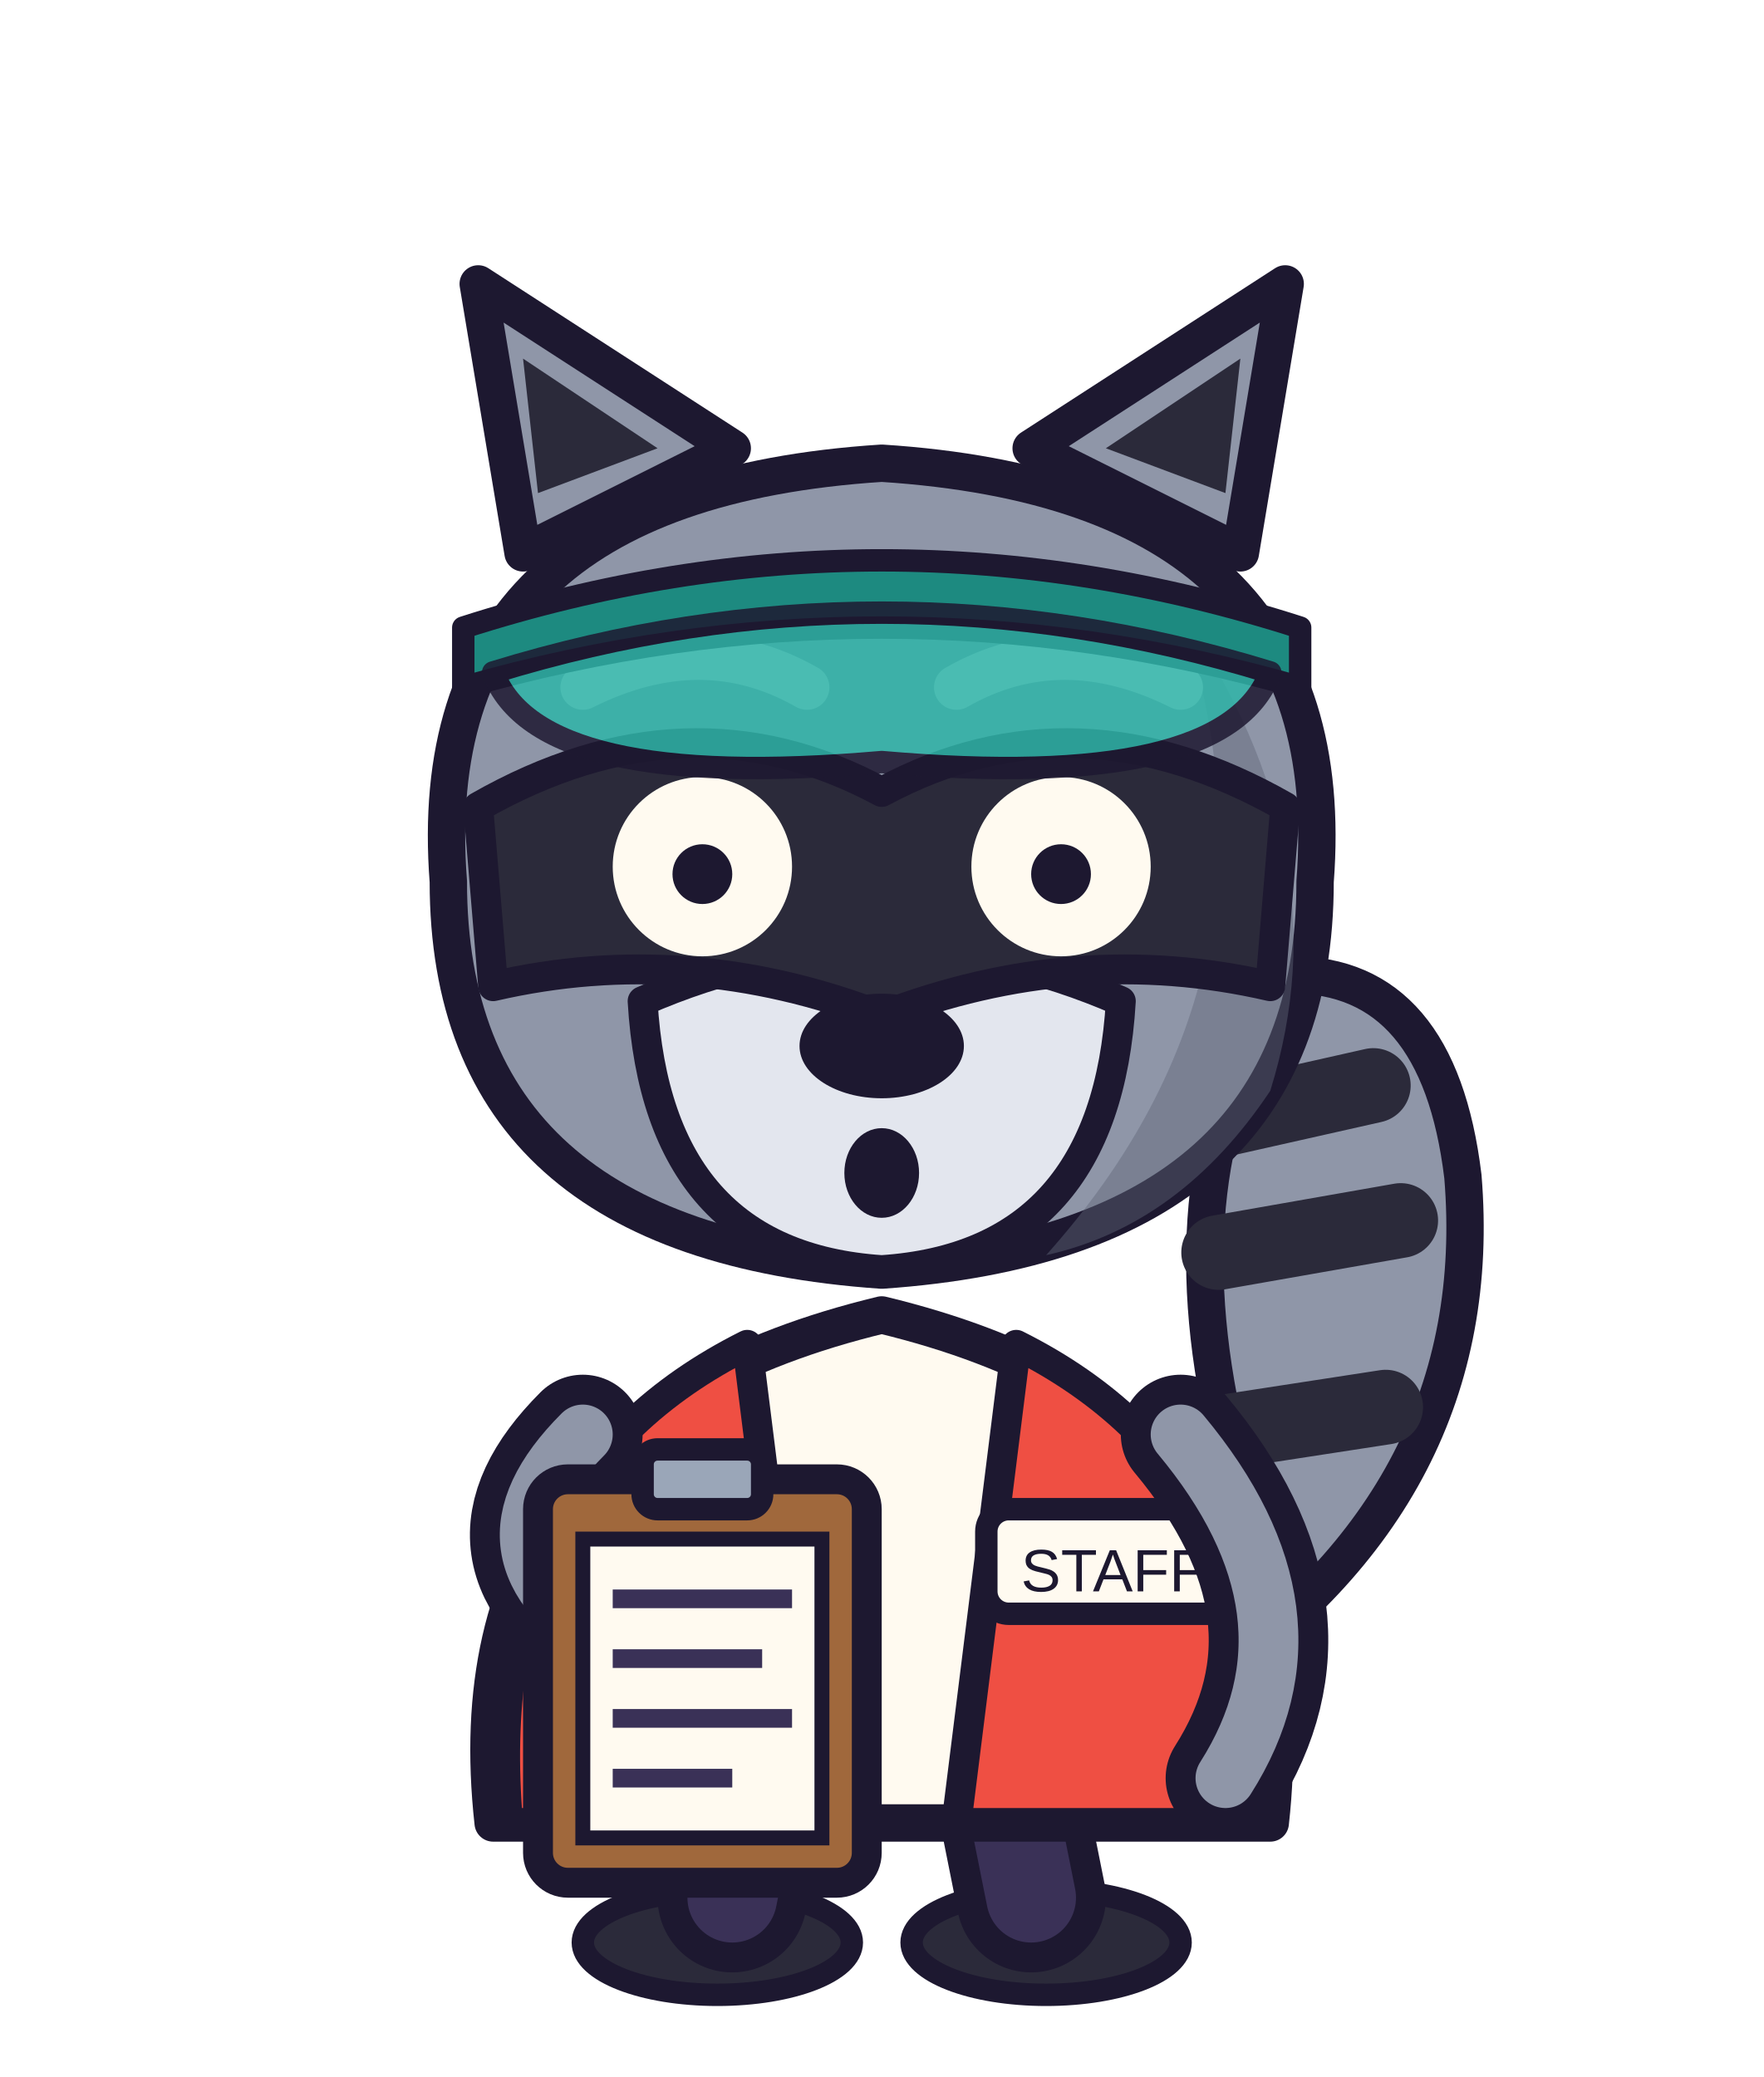
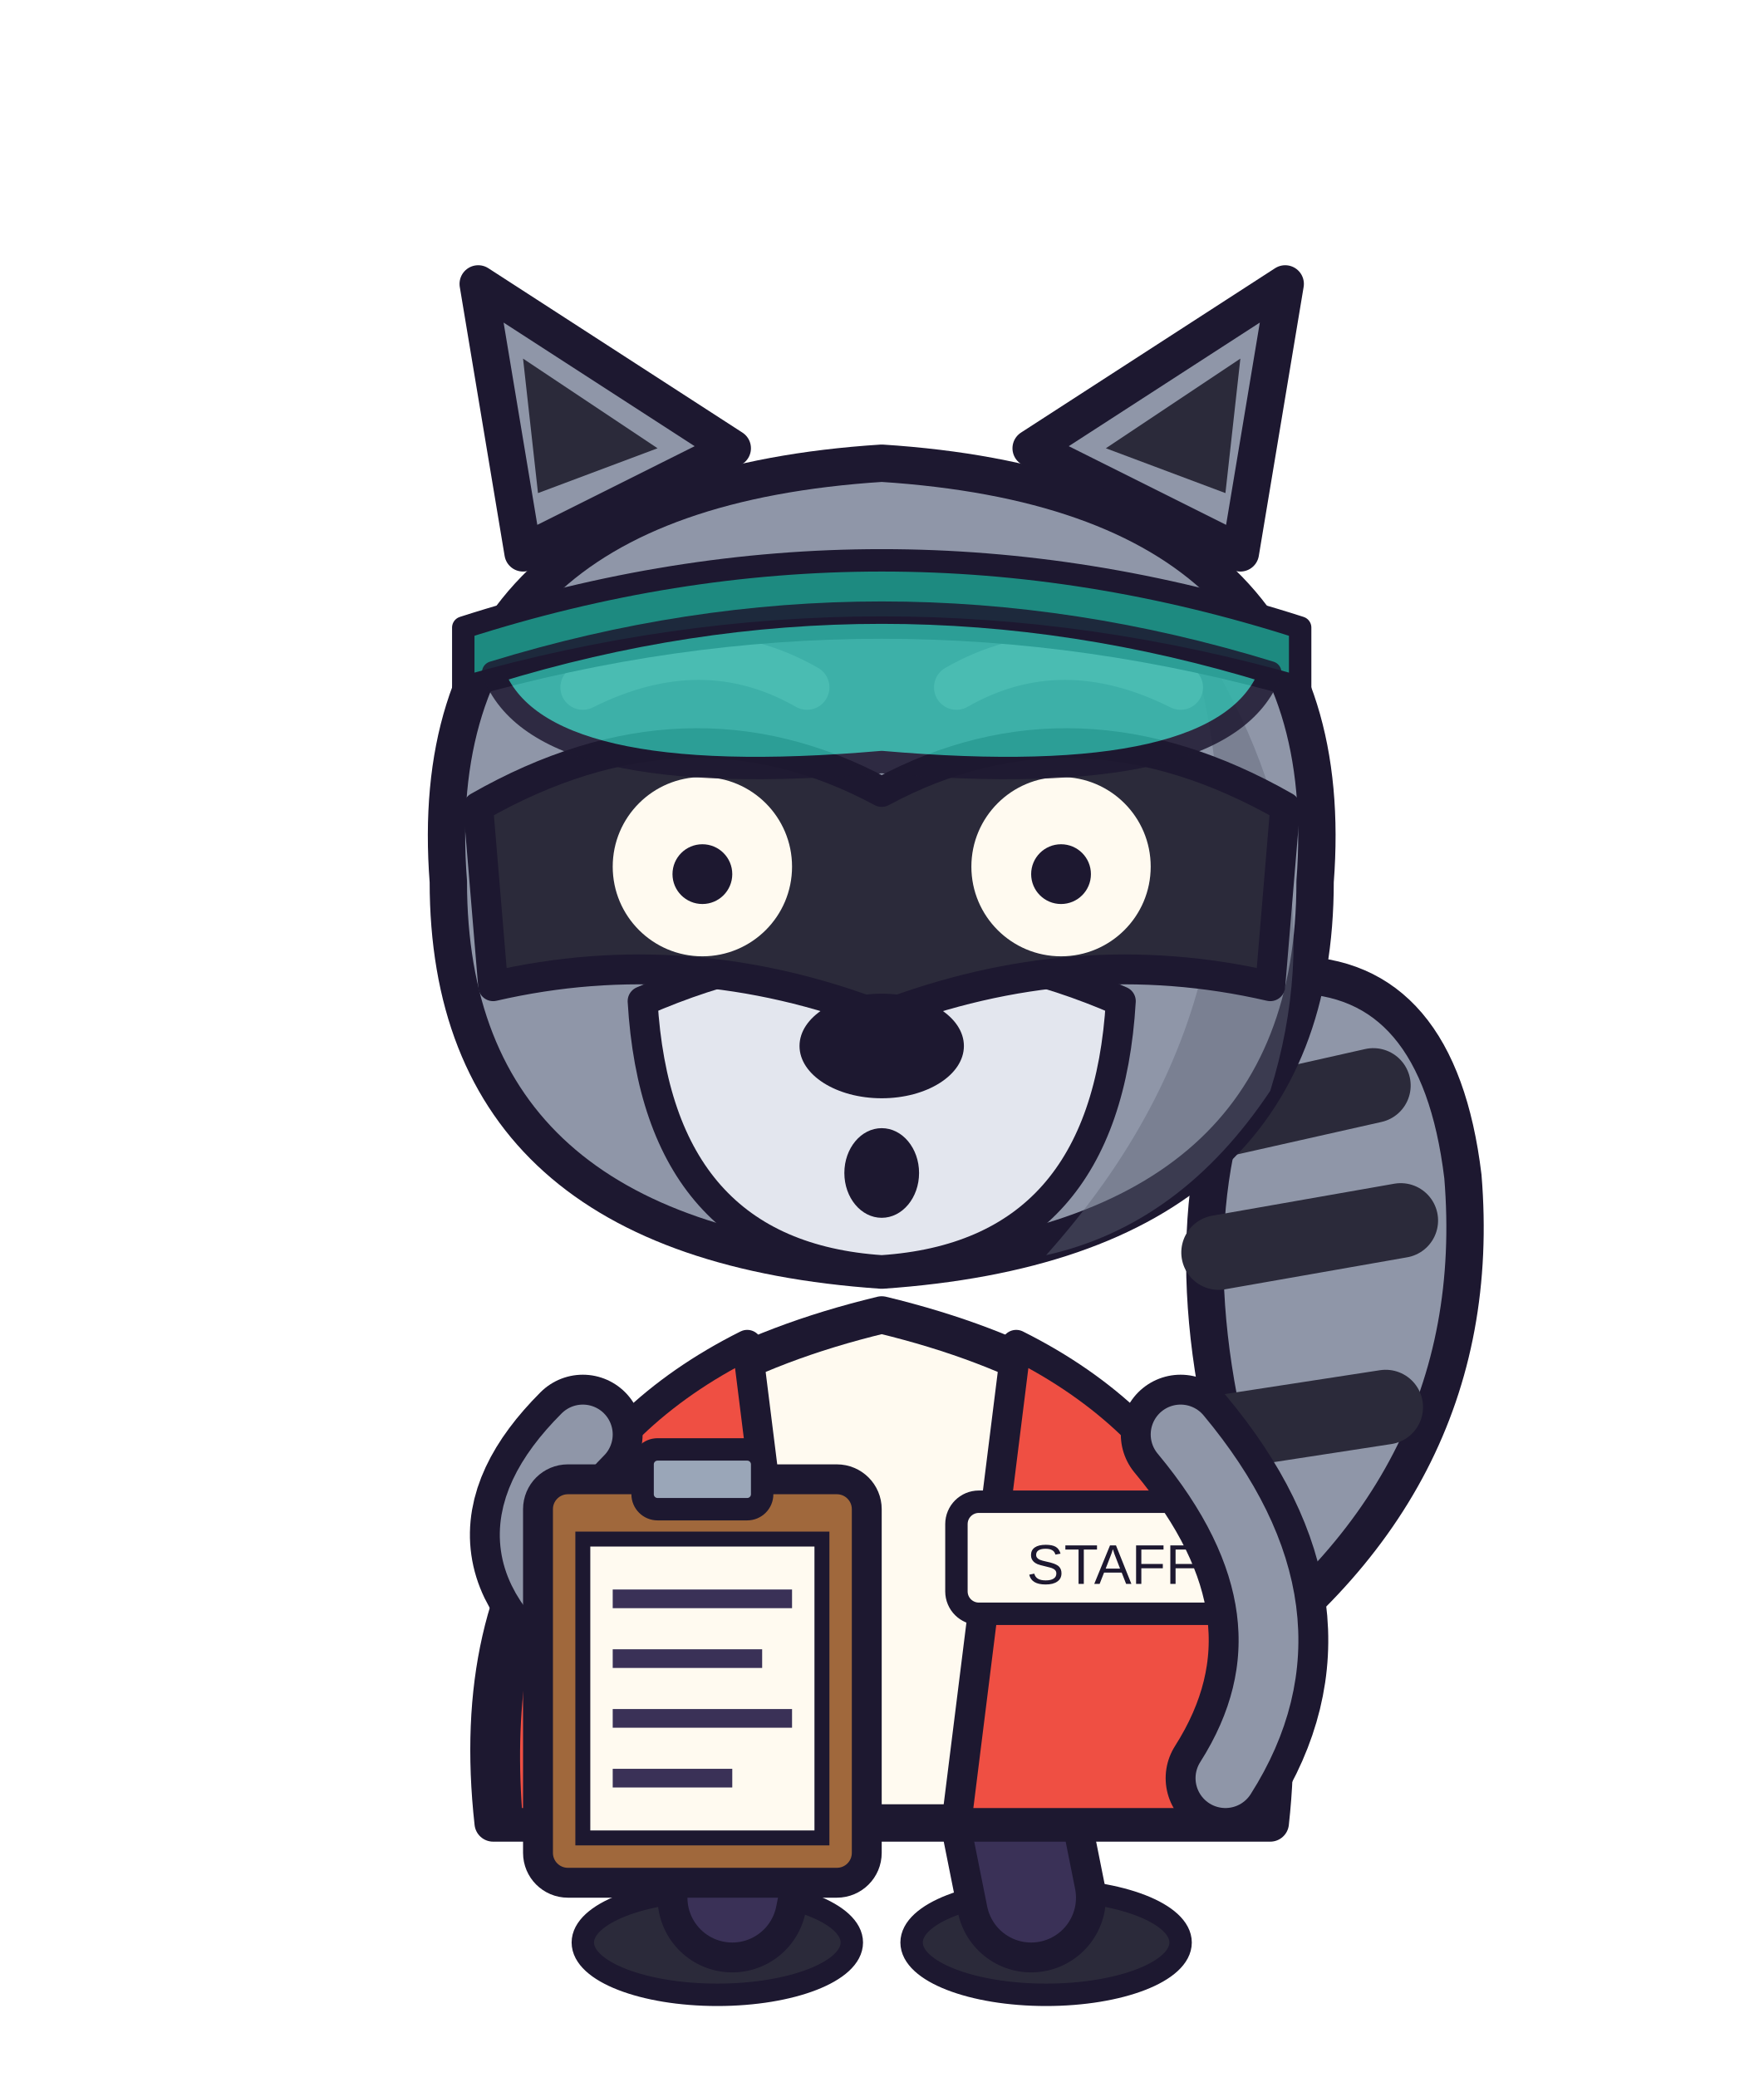
<svg xmlns="http://www.w3.org/2000/svg" viewBox="-8 -8 236 278" width="236" height="278">
  <g>
    <g transform="rotate(-24 160 210)">
      <path d="M150 214 Q196 206 210 166 Q218 140 200 132 Q176 146 168 180 Q160 200 150 214 Z" fill="#8f96a8" stroke="#1d1830" stroke-width="5" stroke-linejoin="round" stroke-linecap="round" />
      <path d="M204 150 L184 146 M200 168 L176 162 M188 190 L166 184" stroke="#2b2a3a" stroke-width="10" stroke-linecap="round" />
    </g>
    <ellipse cx="88" cy="252" rx="18" ry="7" fill="#2b2a3a" stroke="#1d1830" stroke-width="3" stroke-linejoin="round" stroke-linecap="round" />
    <ellipse cx="132" cy="252" rx="18" ry="7" fill="#2b2a3a" stroke="#1d1830" stroke-width="3" stroke-linejoin="round" stroke-linecap="round" />
    <g>
      <path d="M94 226 L90 246" fill="none" stroke="#1d1830" stroke-width="20" stroke-linecap="round" stroke-linejoin="round" />
      <path d="M94 226 L90 246" fill="none" stroke="#3a3157" stroke-width="12" stroke-linecap="round" stroke-linejoin="round" />
    </g>
    <g>
      <path d="M126 226 L130 246" fill="none" stroke="#1d1830" stroke-width="20" stroke-linecap="round" stroke-linejoin="round" />
      <path d="M126 226 L130 246" fill="none" stroke="#3a3157" stroke-width="12" stroke-linecap="round" stroke-linejoin="round" />
    </g>
    <path d="M58 236 Q52 182 110 168 Q168 182 162 236 Z" fill="#fffaf0" stroke="#1d1830" stroke-width="5" stroke-linejoin="round" stroke-linecap="round" />
    <path d="M60 236 Q56 190 92 172 L100 236 Z" fill="#ef4f43" stroke="#1d1830" stroke-width="4" stroke-linejoin="round" stroke-linecap="round" />
    <path d="M160 236 Q164 190 128 172 L120 236 Z" fill="#ef4f43" stroke="#1d1830" stroke-width="4" stroke-linejoin="round" stroke-linecap="round" />
-     <rect x="124" y="194" width="34" height="14" rx="3" fill="#fffaf0" stroke="#1d1830" stroke-width="3" stroke-linejoin="round" stroke-linecap="round" />
-     <text x="141" y="205" text-anchor="middle" font-size="8" font-family="Arial Black, Arial, sans-serif" fill="#1d1830">STAFF</text>
+     <rect x="120" y="193" width="42" height="15" rx="3" fill="#fffaf0" stroke="#1d1830" stroke-width="3" stroke-linejoin="round" stroke-linecap="round" />
+     <text x="141" y="204" text-anchor="middle" font-size="7.5" font-family="Arial Black, Arial, sans-serif" fill="#1d1830">STAFF</text>
    <g>
      <path d="M150 184 Q170 208 156 230" fill="none" stroke="#1d1830" stroke-width="16" stroke-linecap="round" stroke-linejoin="round" />
      <path d="M150 184 Q170 208 156 230" fill="none" stroke="#8f96a8" stroke-width="8" stroke-linecap="round" stroke-linejoin="round" />
    </g>
    <g>
      <path d="M70 184 Q54 200 74 212" fill="none" stroke="#1d1830" stroke-width="16" stroke-linecap="round" stroke-linejoin="round" />
      <path d="M70 184 Q54 200 74 212" fill="none" stroke="#8f96a8" stroke-width="8" stroke-linecap="round" stroke-linejoin="round" />
    </g>
    <rect x="64" y="190" width="44" height="54" rx="4" fill="#a0683c" stroke="#1d1830" stroke-width="4" stroke-linejoin="round" stroke-linecap="round" />
    <rect x="70" y="198" width="32" height="40" fill="#fffaf0" stroke="#1d1830" stroke-width="2" />
    <path d="M74 206 L98 206 M74 214 L94 214 M74 222 L98 222 M74 230 L90 230" stroke="#3a3157" stroke-width="2.5" />
    <rect x="78" y="186" width="16" height="8" rx="2" fill="#9aa6b8" stroke="#1d1830" stroke-width="3" stroke-linejoin="round" stroke-linecap="round" />
    <path d="M62 66 L56 30 L90 52 Z M158 66 L164 30 L130 52 Z" fill="#8f96a8" stroke="#1d1830" stroke-width="5" stroke-linejoin="round" stroke-linecap="round" />
    <path d="M64 58 L62 40 L80 52 Z M156 58 L158 40 L140 52 Z" fill="#2b2a3a" />
    <path d="M52 110 Q48 58 110 54 Q172 58 168 110 Q168 158 110 162 Q52 158 52 110 Z" fill="#8f96a8" stroke="#1d1830" stroke-width="5" stroke-linejoin="round" stroke-linecap="round" />
    <path d="M150 74 Q172 106 162 138 Q150 156 132 160 Q166 122 150 74 Z" fill="#5f6578" opacity="0.45" />
    <path d="M78 126 Q110 112 142 126 Q140 160 110 162 Q80 160 78 126 Z" fill="#e3e6ee" stroke="#1d1830" stroke-width="4" stroke-linejoin="round" stroke-linecap="round" />
    <path d="M56 100 Q84 84 110 98 Q136 84 164 100 L162 124 Q136 118 110 128 Q84 118 58 124 Z" fill="#2b2a3a" stroke="#1d1830" stroke-width="4" stroke-linejoin="round" stroke-linecap="round" />
    <g>
      <circle cx="86" cy="108" r="12" fill="#fffaf0" />
      <circle cx="134" cy="108" r="12" fill="#fffaf0" />
      <circle cx="86" cy="109" r="4" fill="#1d1830" />
      <circle cx="134" cy="109" r="4" fill="#1d1830" />
    </g>
    <path d="M70 84 Q86 76 100 84 M120 84 Q134 76 150 84" fill="none" stroke="#e3e6ee" stroke-width="6" stroke-linecap="round" />
    <ellipse cx="110" cy="132" rx="11" ry="7" fill="#1d1830" />
    <ellipse cx="110" cy="149" rx="5" ry="6" fill="#1d1830" />
    <path d="M54 76 Q110 58 166 76 L166 84 Q110 68 54 84 Z" fill="#1d8a80" stroke="#1d1830" stroke-width="3" stroke-linejoin="round" stroke-linecap="round" />
    <path d="M58 82 Q110 66 162 82 Q156 98 110 94 Q64 98 58 82 Z" fill="#2fb5a8" opacity="0.85" stroke="#1d1830" stroke-width="3" stroke-linejoin="round" stroke-linecap="round" />
  </g>
</svg>
